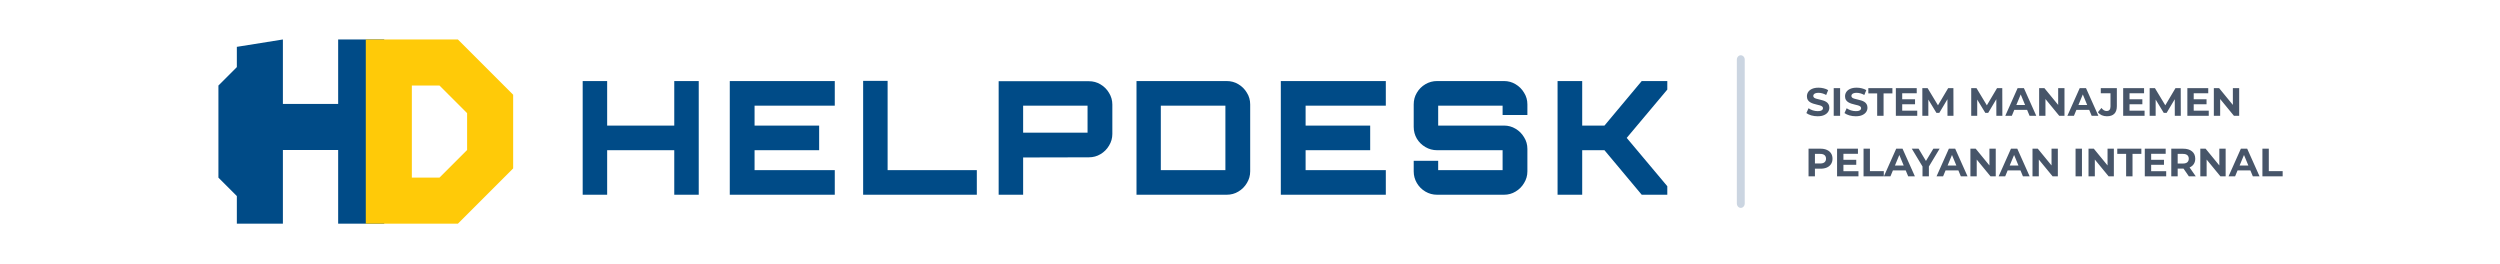
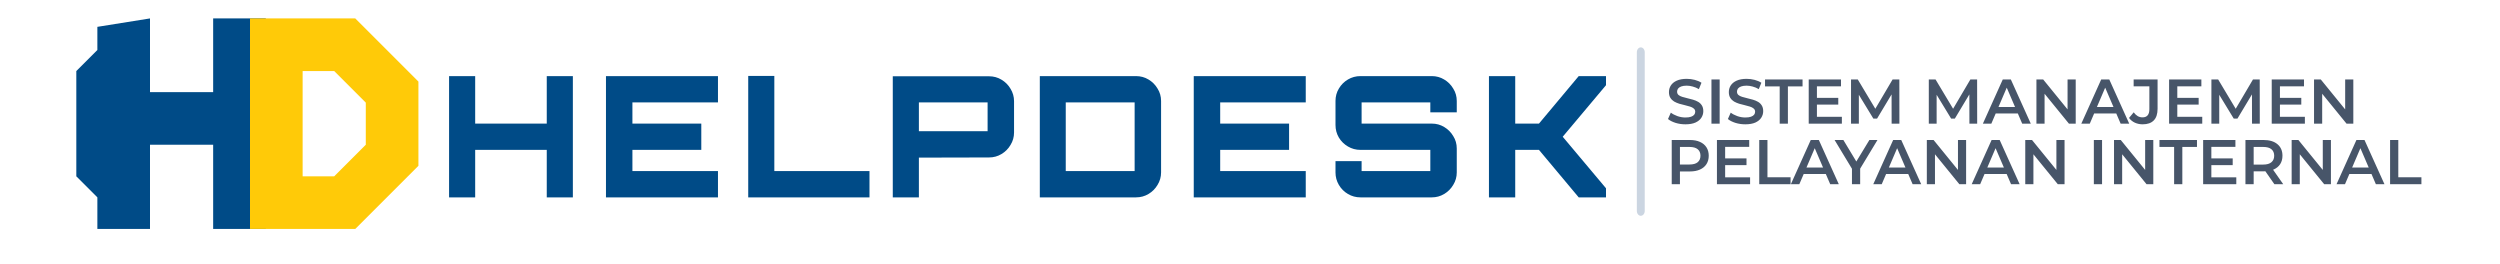
<svg xmlns="http://www.w3.org/2000/svg" width="100%" height="100%" viewBox="0 0 950 100" fill="none">
  <defs>
    <style>
            /* ========================================================= */
            /* 1. STATE DEFAULT / LIGHT MODE (TEMA TERANG)               */
            /* ========================================================= */
            .brand-text {
                fill: #004B87;
                transition: fill 0.3s ease;
            }

            .tagline-text {
                fill: #475569;
                transition: fill 0.3s ease;
            }

            .separator-line {
                fill: #CBD5E1;
                transition: fill 0.3s ease;
            }

            .icon-h {
                fill: #004B87;
                transition: fill 0.3s ease;
            }

            .icon-d {
                fill: #FFCA08;
                /* Kuning Sunflower tetap cerah di kedua tema */
            }

            /* ========================================================= */
            /* 2. ADAPTIF DARK MODE (Mendukung Class .dark dari Filament)*/
            /* ========================================================= */
            :root .dark .brand-text,
            .dark .brand-text {
                fill: #60A5FA;
            }

            :root .dark .tagline-text,
            .dark .dark .tagline-text {
                fill: #94A3B8;
            }

            :root .dark .separator-line,
            .dark .dark .separator-line {
                fill: #475569;
            }

            :root .dark .icon-h,
            .dark .dark .icon-h {
                fill: #60A5FA;
            }

            /* Antisipasi jika file di-load sebagai image statis oleh browser */
            @media (prefers-color-scheme: dark) {
                .brand-text {
                    fill: #60A5FA;
                }

                .tagline-text {
                    fill: #94A3B8;
                }

                .separator-line {
                    fill: #475569;
                }

                .icon-h {
                    fill: #60A5FA;
                }
            }
        </style>
  </defs>
-   <path class="icon-h" d="M90 17.8L107.5 15V39.5H128.5V15H146V85H128.5V57H107.5V85H90V74.5L83 67.5V32.5L90 25.5V17.8Z" />
-   <path class="icon-d" fill-rule="evenodd" clip-rule="evenodd" d="M139 15H174L195 36V64L174 85H139V15ZM156.5 32.5V67.5H167L177.5 57V43L167 32.5H156.5Z" />
-   <path class="brand-text" d="M221.42 74V30.8H230.72V47.72H256.22V30.8H265.52V74H256.22V57.08H230.72V74H221.42ZM277.315 74V30.8H317.215V40.16H286.735V47.72H311.275V57.08H286.735V64.64H317.215V74H277.315ZM327.993 74V30.74H337.293V64.64H371.193V74H327.993ZM379.49 74V30.86H413.75C415.39 30.86 416.87 31.26 418.19 32.06C419.55 32.86 420.63 33.94 421.43 35.3C422.27 36.66 422.69 38.14 422.69 39.74V50.9C422.69 52.5 422.27 53.98 421.43 55.34C420.63 56.7 419.55 57.78 418.19 58.58C416.87 59.38 415.39 59.78 413.75 59.78L388.79 59.84V74H379.49ZM388.79 50.42H413.27V40.16H388.79V50.42ZM431.871 74V30.8H466.131C467.771 30.8 469.251 31.2 470.571 32C471.931 32.8 473.011 33.88 473.811 35.24C474.651 36.56 475.071 38.04 475.071 39.68V65.12C475.071 66.72 474.651 68.2 473.811 69.56C473.011 70.92 471.931 72 470.571 72.8C469.251 73.6 467.771 74 466.131 74H431.871ZM441.111 64.64H465.651V40.16H441.111V64.64ZM486.71 74V30.8H526.61V40.16H496.13V47.72H520.67V57.08H496.13V64.64H526.61V74H486.71ZM546.088 74C544.488 74 543.008 73.6 541.648 72.8C540.288 72 539.208 70.92 538.408 69.56C537.608 68.2 537.208 66.72 537.208 65.12V61.1H546.508V64.64H570.988V57.08H546.088C544.488 57.08 543.008 56.68 541.648 55.88C540.288 55.08 539.208 54.02 538.408 52.7C537.608 51.34 537.208 49.84 537.208 48.2V39.68C537.208 38.04 537.608 36.56 538.408 35.24C539.208 33.88 540.288 32.8 541.648 32C543.008 31.2 544.488 30.8 546.088 30.8H571.528C573.128 30.8 574.588 31.2 575.908 32C577.268 32.8 578.348 33.88 579.148 35.24C579.988 36.56 580.408 38.04 580.408 39.68V43.7H570.988V40.16H546.508V47.72H571.528C573.128 47.72 574.588 48.12 575.908 48.92C577.268 49.72 578.348 50.8 579.148 52.16C579.988 53.48 580.408 54.96 580.408 56.6V65.12C580.408 66.72 579.988 68.2 579.148 69.56C578.348 70.92 577.268 72 575.908 72.8C574.588 73.6 573.128 74 571.528 74H546.088ZM591.875 74V30.8H601.235V47.72H609.695L623.855 30.8H633.575V34.04L618.155 52.4L633.575 70.76V74H623.855L609.695 57.08H601.235V74H591.875Z" />
-   <path class="separator-line" d="M663 22.673C663 21.749 662.328 21 661.5 21C660.672 21 660 21.749 660 22.673V77.327C660 78.251 660.672 79 661.5 79C662.328 79 663 78.251 663 77.327V22.673Z" />
-   <path class="tagline-text" d="M690.695 44.18C689.855 44.18 689.05 44.07 688.28 43.85C687.51 43.62 686.89 43.325 686.42 42.965L687.245 41.135C687.695 41.455 688.225 41.72 688.835 41.93C689.455 42.13 690.08 42.23 690.71 42.23C691.19 42.23 691.575 42.185 691.865 42.095C692.165 41.995 692.385 41.86 692.525 41.69C692.665 41.52 692.735 41.325 692.735 41.105C692.735 40.825 692.625 40.605 692.405 40.445C692.185 40.275 691.895 40.14 691.535 40.04C691.175 39.93 690.775 39.83 690.335 39.74C689.905 39.64 689.47 39.52 689.03 39.38C688.6 39.24 688.205 39.06 687.845 38.84C687.485 38.62 687.19 38.33 686.96 37.97C686.74 37.61 686.63 37.15 686.63 36.59C686.63 35.99 686.79 35.445 687.11 34.955C687.44 34.455 687.93 34.06 688.58 33.77C689.24 33.47 690.065 33.32 691.055 33.32C691.715 33.32 692.365 33.4 693.005 33.56C693.645 33.71 694.21 33.94 694.7 34.25L693.95 36.095C693.46 35.815 692.97 35.61 692.48 35.48C691.99 35.34 691.51 35.27 691.04 35.27C690.57 35.27 690.185 35.325 689.885 35.435C689.585 35.545 689.37 35.69 689.24 35.87C689.11 36.04 689.045 36.24 689.045 36.47C689.045 36.74 689.155 36.96 689.375 37.13C689.595 37.29 689.885 37.42 690.245 37.52C690.605 37.62 691 37.72 691.43 37.82C691.87 37.92 692.305 38.035 692.735 38.165C693.175 38.295 693.575 38.47 693.935 38.69C694.295 38.91 694.585 39.2 694.805 39.56C695.035 39.92 695.15 40.375 695.15 40.925C695.15 41.515 694.985 42.055 694.655 42.545C694.325 43.035 693.83 43.43 693.17 43.73C692.52 44.03 691.695 44.18 690.695 44.18ZM696.81 44V33.5H699.24V44H696.81ZM705.182 44.18C704.342 44.18 703.537 44.07 702.767 43.85C701.997 43.62 701.377 43.325 700.907 42.965L701.732 41.135C702.182 41.455 702.712 41.72 703.322 41.93C703.942 42.13 704.567 42.23 705.197 42.23C705.677 42.23 706.062 42.185 706.352 42.095C706.652 41.995 706.872 41.86 707.012 41.69C707.152 41.52 707.222 41.325 707.222 41.105C707.222 40.825 707.112 40.605 706.892 40.445C706.672 40.275 706.382 40.14 706.022 40.04C705.662 39.93 705.262 39.83 704.822 39.74C704.392 39.64 703.957 39.52 703.517 39.38C703.087 39.24 702.692 39.06 702.332 38.84C701.972 38.62 701.677 38.33 701.447 37.97C701.227 37.61 701.117 37.15 701.117 36.59C701.117 35.99 701.277 35.445 701.597 34.955C701.927 34.455 702.417 34.06 703.067 33.77C703.727 33.47 704.552 33.32 705.542 33.32C706.202 33.32 706.852 33.4 707.492 33.56C708.132 33.71 708.697 33.94 709.187 34.25L708.437 36.095C707.947 35.815 707.457 35.61 706.967 35.48C706.477 35.34 705.997 35.27 705.527 35.27C705.057 35.27 704.672 35.325 704.372 35.435C704.072 35.545 703.857 35.69 703.727 35.87C703.597 36.04 703.532 36.24 703.532 36.47C703.532 36.74 703.642 36.96 703.862 37.13C704.082 37.29 704.372 37.42 704.732 37.52C705.092 37.62 705.487 37.72 705.917 37.82C706.357 37.92 706.792 38.035 707.222 38.165C707.662 38.295 708.062 38.47 708.422 38.69C708.782 38.91 709.072 39.2 709.292 39.56C709.522 39.92 709.637 40.375 709.637 40.925C709.637 41.515 709.472 42.055 709.142 42.545C708.812 43.035 708.317 43.43 707.657 43.73C707.007 44.03 706.182 44.18 705.182 44.18ZM713.326 44V35.48H709.966V33.5H719.116V35.48H715.756V44H713.326ZM720.424 44V33.5H728.359V35.45H722.839V42.05H728.554V44H720.424ZM722.659 39.62V37.73H727.714V39.62H722.659ZM730.487 44V33.5H732.497L736.967 40.91H735.902L740.297 33.5H742.292L742.322 44H740.042L740.027 36.995H740.447L736.937 42.89H735.842L732.257 36.995H732.767V44H730.487ZM749.061 44V33.5H751.071L755.541 40.91H754.476L758.871 33.5H760.866L760.896 44H758.616L758.601 36.995H759.021L755.511 42.89H754.416L750.831 36.995H751.341V44H749.061ZM762.008 44L766.688 33.5H769.088L773.783 44H771.233L767.393 34.73H768.353L764.498 44H762.008ZM764.348 41.75L764.993 39.905H770.393L771.053 41.75H764.348ZM774.872 44V33.5H776.882L783.077 41.06H782.102V33.5H784.502V44H782.507L776.297 36.44H777.272V44H774.872ZM785.606 44L790.286 33.5H792.686L797.381 44H794.831L790.991 34.73H791.951L788.096 44H785.606ZM787.946 41.75L788.591 39.905H793.991L794.651 41.75H787.946ZM800.625 44.18C799.915 44.18 799.26 44.05 798.66 43.79C798.07 43.52 797.585 43.14 797.205 42.65L798.555 41.03C798.845 41.41 799.15 41.7 799.47 41.9C799.79 42.09 800.135 42.185 800.505 42.185C801.495 42.185 801.99 41.605 801.99 40.445V35.45H798.3V33.5H804.405V40.31C804.405 41.61 804.085 42.58 803.445 43.22C802.805 43.86 801.865 44.18 800.625 44.18ZM806.806 44V33.5H814.741V35.45H809.221V42.05H814.936V44H806.806ZM809.041 39.62V37.73H814.096V39.62H809.041ZM816.869 44V33.5H818.879L823.349 40.91H822.284L826.679 33.5H828.674L828.704 44H826.424L826.409 36.995H826.829L823.319 42.89H822.224L818.639 36.995H819.149V44H816.869ZM831.195 44V33.5H839.13V35.45H833.61V42.05H839.325V44H831.195ZM833.43 39.62V37.73H838.485V39.62H833.43ZM841.259 44V33.5H843.269L849.464 41.06H848.489V33.5H850.889V44H848.894L842.684 36.44H843.659V44H841.259Z" />
-   <path class="tagline-text" d="M687.245 67V56.5H691.79C692.73 56.5 693.54 56.655 694.22 56.965C694.9 57.265 695.425 57.7 695.795 58.27C696.165 58.84 696.35 59.52 696.35 60.31C696.35 61.09 696.165 61.765 695.795 62.335C695.425 62.905 694.9 63.345 694.22 63.655C693.54 63.955 692.73 64.105 691.79 64.105H688.595L689.675 63.01V67H687.245ZM689.675 63.28L688.595 62.125H691.655C692.405 62.125 692.965 61.965 693.335 61.645C693.705 61.325 693.89 60.88 693.89 60.31C693.89 59.73 693.705 59.28 693.335 58.96C692.965 58.64 692.405 58.48 691.655 58.48H688.595L689.675 57.325V63.28ZM698.085 67V56.5H706.02V58.45H700.5V65.05H706.215V67H698.085ZM700.32 62.62V60.73H705.375V62.62H700.32ZM708.148 67V56.5H710.578V65.02H715.843V67H708.148ZM715.88 67L720.56 56.5H722.96L727.655 67H725.105L721.265 57.73H722.225L718.37 67H715.88ZM718.22 64.75L718.865 62.905H724.265L724.925 64.75H718.22ZM730.548 67V62.71L731.103 64.18L726.483 56.5H729.063L732.603 62.395H731.118L734.673 56.5H737.058L732.438 64.18L732.978 62.71V67H730.548ZM735.889 67L740.569 56.5H742.969L747.664 67H745.114L741.274 57.73H742.234L738.379 67H735.889ZM738.229 64.75L738.874 62.905H744.274L744.934 64.75H738.229ZM748.754 67V56.5H750.764L756.959 64.06H755.984V56.5H758.384V67H756.389L750.179 59.44H751.154V67H748.754ZM759.488 67L764.168 56.5H766.568L771.263 67H768.713L764.873 57.73H765.833L761.978 67H759.488ZM761.828 64.75L762.473 62.905H767.873L768.533 64.75H761.828ZM772.352 67V56.5H774.362L780.557 64.06H779.582V56.5H781.982V67H779.987L773.777 59.44H774.752V67H772.352ZM788.715 67V56.5H791.145V67H788.715ZM793.637 67V56.5H795.647L801.842 64.06H800.867V56.5H803.267V67H801.272L795.062 59.44H796.037V67H793.637ZM807.926 67V58.48H804.566V56.5H813.716V58.48H810.356V67H807.926ZM815.023 67V56.5H822.958V58.45H817.438V65.05H823.153V67H815.023ZM817.258 62.62V60.73H822.313V62.62H817.258ZM825.087 67V56.5H829.572C831.032 56.5 832.167 56.84 832.977 57.52C833.787 58.19 834.192 59.12 834.192 60.31C834.192 61.09 834.007 61.765 833.637 62.335C833.267 62.895 832.742 63.325 832.062 63.625C831.382 63.925 830.572 64.075 829.632 64.075H826.437L827.517 63.01V67H825.087ZM831.762 67L829.137 63.19H831.732L834.387 67H831.762ZM827.517 63.28L826.437 62.14H829.497C830.247 62.14 830.807 61.98 831.177 61.66C831.547 61.33 831.732 60.88 831.732 60.31C831.732 59.73 831.547 59.28 831.177 58.96C830.807 58.64 830.247 58.48 829.497 58.48H826.437L827.517 57.325V63.28ZM836.117 67V56.5H838.127L844.322 64.06H843.347V56.5H845.747V67H843.752L837.542 59.44H838.517V67H836.117ZM846.851 67L851.531 56.5H853.931L858.626 67H856.076L852.236 57.73H853.196L849.341 67H846.851ZM849.191 64.75L849.836 62.905H855.236L855.896 64.75H849.191ZM859.716 67V56.5H862.146V65.02H867.411V67H859.716Z" />
+   <g transform="translate(0, -3)">
+     <path class="icon-h" fill-rule="evenodd" clip-rule="evenodd" d="M37 13.2L57 10V38H81V10H101V90H81V58H57V90H37V78L29 70V30L37 22V13.2Z" fill="#004B87" />
+     <path class="icon-d" fill-rule="evenodd" clip-rule="evenodd" d="M95 10H135L159 34V66L135 90H95V10ZM115 30V70H127L139 58V42L127 30H115Z" fill="#FFCA08" />
+   </g>
+   <path class="brand-text" d="M170.648 75V28.92H180.568V46.968H207.768V28.92H217.688V75H207.768V56.952H180.568V75H170.648ZM230.269 75V28.92H272.83V38.904H240.317V46.968H266.493V56.952H240.317V65.016H272.83V75H230.269ZM284.325 75V28.856H294.245V65.016H330.405V75H284.325ZM339.257 75V28.984H375.801C377.55 28.984 379.129 29.411 380.537 30.264C381.987 31.117 383.139 32.269 383.993 33.72C384.889 35.171 385.337 36.749 385.337 38.456V50.36C385.337 52.067 384.889 53.645 383.993 55.096C383.139 56.547 381.987 57.699 380.537 58.552C379.129 59.405 377.55 59.832 375.801 59.832L349.177 59.896V75H339.257ZM349.177 49.848H375.289V38.904H349.177V49.848ZM395.129 75V28.92H431.673C433.423 28.92 435.001 29.347 436.409 30.2C437.86 31.053 439.012 32.205 439.865 33.656C440.761 35.064 441.209 36.643 441.209 38.392V65.528C441.209 67.235 440.761 68.813 439.865 70.264C439.012 71.715 437.86 72.867 436.409 73.72C435.001 74.573 433.423 75 431.673 75H395.129ZM404.985 65.016H431.161V38.904H404.985V65.016ZM453.625 75V28.92H496.185V38.904H463.673V46.968H489.849V56.952H463.673V65.016H496.185V75H453.625ZM516.961 75C515.254 75 513.675 74.573 512.225 73.72C510.774 72.867 509.622 71.715 508.769 70.264C507.915 68.813 507.489 67.235 507.489 65.528V61.24H517.409V65.016H543.521V56.952H516.961C515.254 56.952 513.675 56.525 512.225 55.672C510.774 54.819 509.622 53.688 508.769 52.28C507.915 50.829 507.489 49.229 507.489 47.48V38.392C507.489 36.643 507.915 35.064 508.769 33.656C509.622 32.205 510.774 31.053 512.225 30.2C513.675 29.347 515.254 28.92 516.961 28.92H544.097C545.803 28.92 547.361 29.347 548.769 30.2C550.219 31.053 551.371 32.205 552.225 33.656C553.121 35.064 553.569 36.643 553.569 38.392V42.68H543.521V38.904H517.409V46.968H544.097C545.803 46.968 547.361 47.395 548.769 48.248C550.219 49.101 551.371 50.253 552.225 51.704C553.121 53.112 553.569 54.691 553.569 56.44V65.528C553.569 67.235 553.121 68.813 552.225 70.264C551.371 71.715 550.219 72.867 548.769 73.72C547.361 74.573 545.803 75 544.097 75H516.961ZM565.8 75V28.92H575.784V46.968H584.808L599.912 28.92H610.28V32.376L593.832 51.96L610.28 71.544V75H599.912L584.808 56.952H575.784V75H565.8Z" fill="#004B87" />
+   <path class="separator-line" d="M625 19.846C625 18.827 624.328 18 623.5 18C622.672 18 622 18.827 622 19.846V80.154C622 81.174 622.672 82 623.5 82C624.328 82 625 81.174 625 80.154V19.846Z" fill="#CBD5E1" />
+   <path class="tagline-text" d="M640.464 47.24C639.152 47.24 637.896 47.056 636.696 46.688C635.496 46.304 634.544 45.816 633.84 45.224L634.92 42.8C635.592 43.328 636.424 43.768 637.416 44.12C638.408 44.472 639.424 44.648 640.464 44.648C641.344 44.648 642.056 44.552 642.6 44.36C643.144 44.168 643.544 43.912 643.8 43.592C644.056 43.256 644.184 42.88 644.184 42.464C644.184 41.952 644 41.544 643.632 41.24C643.264 40.92 642.784 40.672 642.192 40.496C641.616 40.304 640.968 40.128 640.248 39.968C639.544 39.808 638.832 39.624 638.112 39.416C637.408 39.192 636.76 38.912 636.168 38.576C635.592 38.224 635.12 37.76 634.752 37.184C634.384 36.608 634.2 35.872 634.2 34.976C634.2 34.064 634.44 33.232 634.92 32.48C635.416 31.712 636.16 31.104 637.152 30.656C638.16 30.192 639.432 29.96 640.968 29.96C641.976 29.96 642.976 30.088 643.968 30.344C644.96 30.6 645.824 30.968 646.56 31.448L645.576 33.872C644.824 33.424 644.048 33.096 643.248 32.888C642.448 32.664 641.68 32.552 640.944 32.552C640.08 32.552 639.376 32.656 638.832 32.864C638.304 33.072 637.912 33.344 637.656 33.68C637.416 34.016 637.296 34.4 637.296 34.832C637.296 35.344 637.472 35.76 637.824 36.08C638.192 36.384 638.664 36.624 639.24 36.8C639.832 36.976 640.488 37.152 641.208 37.328C641.928 37.488 642.64 37.672 643.344 37.88C644.064 38.088 644.712 38.36 645.288 38.696C645.88 39.032 646.352 39.488 646.704 40.064C647.072 40.64 647.256 41.368 647.256 42.248C647.256 43.144 647.008 43.976 646.512 44.744C646.032 45.496 645.288 46.104 644.28 46.568C643.272 47.016 642 47.24 640.464 47.24ZM650.35 47V30.2H653.47V47H650.35ZM663.222 47.24C661.91 47.24 660.654 47.056 659.454 46.688C658.254 46.304 657.302 45.816 656.598 45.224L657.678 42.8C658.35 43.328 659.182 43.768 660.174 44.12C661.166 44.472 662.182 44.648 663.222 44.648C664.102 44.648 664.814 44.552 665.358 44.36C665.902 44.168 666.302 43.912 666.558 43.592C666.814 43.256 666.942 42.88 666.942 42.464C666.942 41.952 666.758 41.544 666.39 41.24C666.022 40.92 665.542 40.672 664.95 40.496C664.374 40.304 663.726 40.128 663.006 39.968C662.302 39.808 661.59 39.624 660.87 39.416C660.166 39.192 659.518 38.912 658.926 38.576C658.35 38.224 657.878 37.76 657.51 37.184C657.142 36.608 656.958 35.872 656.958 34.976C656.958 34.064 657.198 33.232 657.678 32.48C658.174 31.712 658.918 31.104 659.91 30.656C660.918 30.192 662.19 29.96 663.726 29.96C664.734 29.96 665.734 30.088 666.726 30.344C667.718 30.6 668.582 30.968 669.318 31.448L668.334 33.872C667.582 33.424 666.806 33.096 666.006 32.888C665.206 32.664 664.438 32.552 663.702 32.552C662.838 32.552 662.134 32.656 661.59 32.864C661.062 33.072 660.67 33.344 660.414 33.68C660.174 34.016 660.054 34.4 660.054 34.832C660.054 35.344 660.23 35.76 660.582 36.08C660.95 36.384 661.422 36.624 661.998 36.8C662.59 36.976 663.246 37.152 663.966 37.328C664.686 37.488 665.398 37.672 666.102 37.88C666.822 38.088 667.47 38.36 668.046 38.696C668.638 39.032 669.11 39.488 669.462 40.064C669.83 40.64 670.014 41.368 670.014 42.248C670.014 43.144 669.766 43.976 669.27 44.744C668.79 45.496 668.046 46.104 667.038 46.568C666.03 47.016 664.758 47.24 663.222 47.24ZM676.281 47V32.84H670.713V30.2H684.969V32.84H679.401V47H676.281ZM687.311 47V30.2H699.575V32.816H690.431V44.384H699.911V47H687.311ZM690.191 39.752V37.184H698.543V39.752H690.191ZM703.389 47V30.2H705.957L713.301 42.464H711.957L719.181 30.2H721.749L721.773 47H718.821L718.797 34.832H719.421L713.277 45.08H711.885L705.645 34.832H706.365V47H703.389ZM732.944 47V30.2H735.512L742.856 42.464H741.512L748.736 30.2H751.304L751.328 47H748.376L748.352 34.832H748.976L742.832 45.08H741.44L735.2 34.832H735.92V47H732.944ZM753.489 47L761.049 30.2H764.121L771.705 47H768.441L761.937 31.856H763.185L756.705 47H753.489ZM756.969 43.112L757.809 40.664H766.881L767.721 43.112H756.969ZM773.842 47V30.2H776.41L786.946 43.136H785.674V30.2H788.77V47H786.202L775.666 34.064H776.938V47H773.842ZM790.896 47L798.456 30.2H801.528L809.112 47H805.848L799.344 31.856H800.592L794.112 47H790.896ZM794.376 43.112L795.216 40.664H804.288L805.128 43.112H794.376ZM814.216 47.24C813.144 47.24 812.152 47.032 811.24 46.616C810.344 46.2 809.608 45.6 809.032 44.816L810.808 42.68C811.272 43.32 811.776 43.8 812.32 44.12C812.88 44.44 813.488 44.6 814.144 44.6C815.888 44.6 816.76 43.568 816.76 41.504V32.816H810.784V30.2H819.88V41.336C819.88 43.32 819.392 44.8 818.416 45.776C817.456 46.752 816.056 47.24 814.216 47.24ZM824.256 47V30.2H836.52V32.816H827.376V44.384H836.856V47H824.256ZM827.136 39.752V37.184H835.488V39.752H827.136ZM840.334 47V30.2H842.902L850.246 42.464H848.902L856.126 30.2H858.694L858.718 47H855.766L855.742 34.832H856.366L850.222 45.08H848.83L842.59 34.832H843.31V47H840.334ZM863.256 47V30.2H875.52V32.816H866.376V44.384H875.856V47H863.256ZM866.136 39.752V37.184H874.488V39.752H866.136ZM879.334 47V30.2H881.902L892.438 43.136H891.166V30.2H894.262V47H891.694L881.158 34.064H882.43V47H879.334Z" fill="#475569" />
+   <path class="tagline-text" d="M635.256 70V53.2H642.168C643.656 53.2 644.928 53.44 645.984 53.92C647.056 54.4 647.88 55.088 648.456 55.984C649.032 56.88 649.32 57.944 649.32 59.176C649.32 60.408 649.032 61.472 648.456 62.368C647.88 63.264 647.056 63.952 645.984 64.432C644.928 64.912 643.656 65.152 642.168 65.152H636.984L638.376 63.688V70H635.256ZM638.376 64.024L636.984 62.512H642.024C643.4 62.512 644.432 62.224 645.12 61.648C645.824 61.056 646.176 60.232 646.176 59.176C646.176 58.104 645.824 57.28 645.12 56.704C644.432 56.128 643.4 55.84 642.024 55.84H636.984L638.376 54.304V64.024ZM652.436 70V53.2H664.7V55.816H655.556V67.384H665.036V70H652.436ZM655.316 62.752V60.184H663.668V62.752H655.316ZM668.514 70V53.2H671.634V67.36H680.418V70H668.514ZM680.528 70L688.088 53.2H691.16L698.744 70H695.48L688.976 54.856H690.224L683.744 70H680.528ZM684.008 66.112L684.848 63.664H693.92L694.76 66.112H684.008ZM703.743 70V63.352L704.439 65.272L697.143 53.2H700.479L706.335 62.92H704.463L710.367 53.2H713.439L706.143 65.272L706.863 63.352V70H703.743ZM711.841 70L719.401 53.2H722.473L730.057 70H726.793L720.289 54.856H721.537L715.057 70H711.841ZM715.321 66.112L716.161 63.664H725.233L726.073 66.112H715.321ZM732.194 70V53.2H734.762L745.298 66.136H744.026V53.2H747.122V70H744.554L734.018 57.064H735.29V70H732.194ZM749.247 70L756.807 53.2H759.879L767.463 70H764.199L757.695 54.856H758.943L752.463 70H749.247ZM752.727 66.112L753.567 63.664H762.639L763.479 66.112H752.727ZM769.6 70V53.2H772.168L782.704 66.136H781.432V53.2H784.528V70H781.96L771.424 57.064H772.696V70H769.6ZM795.662 70V53.2H798.782V70H795.662ZM803.326 70V53.2H805.894L816.43 66.136H815.158V53.2H818.254V70H815.686L805.15 57.064H806.422V70H803.326ZM826.164 70V55.84H820.596V53.2H834.852V55.84H829.284V70H826.164ZM837.194 70V53.2H849.458V55.816H840.314V67.384H849.794V70H837.194ZM840.074 62.752V60.184H848.426V62.752H840.074ZM853.272 70V53.2H860.16C862.4 53.2 864.152 53.728 865.416 54.784C866.696 55.84 867.336 57.304 867.336 59.176C867.336 60.408 867.048 61.472 866.472 62.368C865.896 63.248 865.072 63.928 864 64.408C862.944 64.872 861.672 65.104 860.184 65.104H855L856.392 63.688V70H853.272ZM864.264 70L860.016 63.904H863.352L867.624 70H864.264ZM856.392 64.024L855 62.536H860.04C861.416 62.536 862.448 62.24 863.136 61.648C863.84 61.056 864.192 60.232 864.192 59.176C864.192 58.104 863.84 57.28 863.136 56.704C862.448 56.128 861.416 55.84 860.04 55.84H855L856.392 54.304V64.024ZM870.826 70V53.2H873.394L883.93 66.136H882.658V53.2H885.754V70H883.186L872.65 57.064H873.922V70H870.826ZM887.88 70L895.44 53.2H898.512L906.096 70H902.832L896.328 54.856H897.576L891.096 70H887.88ZM891.36 66.112L892.2 63.664H901.272L902.112 66.112H891.36ZM908.233 70V53.2H911.353V67.36H920.137V70H908.233Z" fill="#475569" />
</svg>
